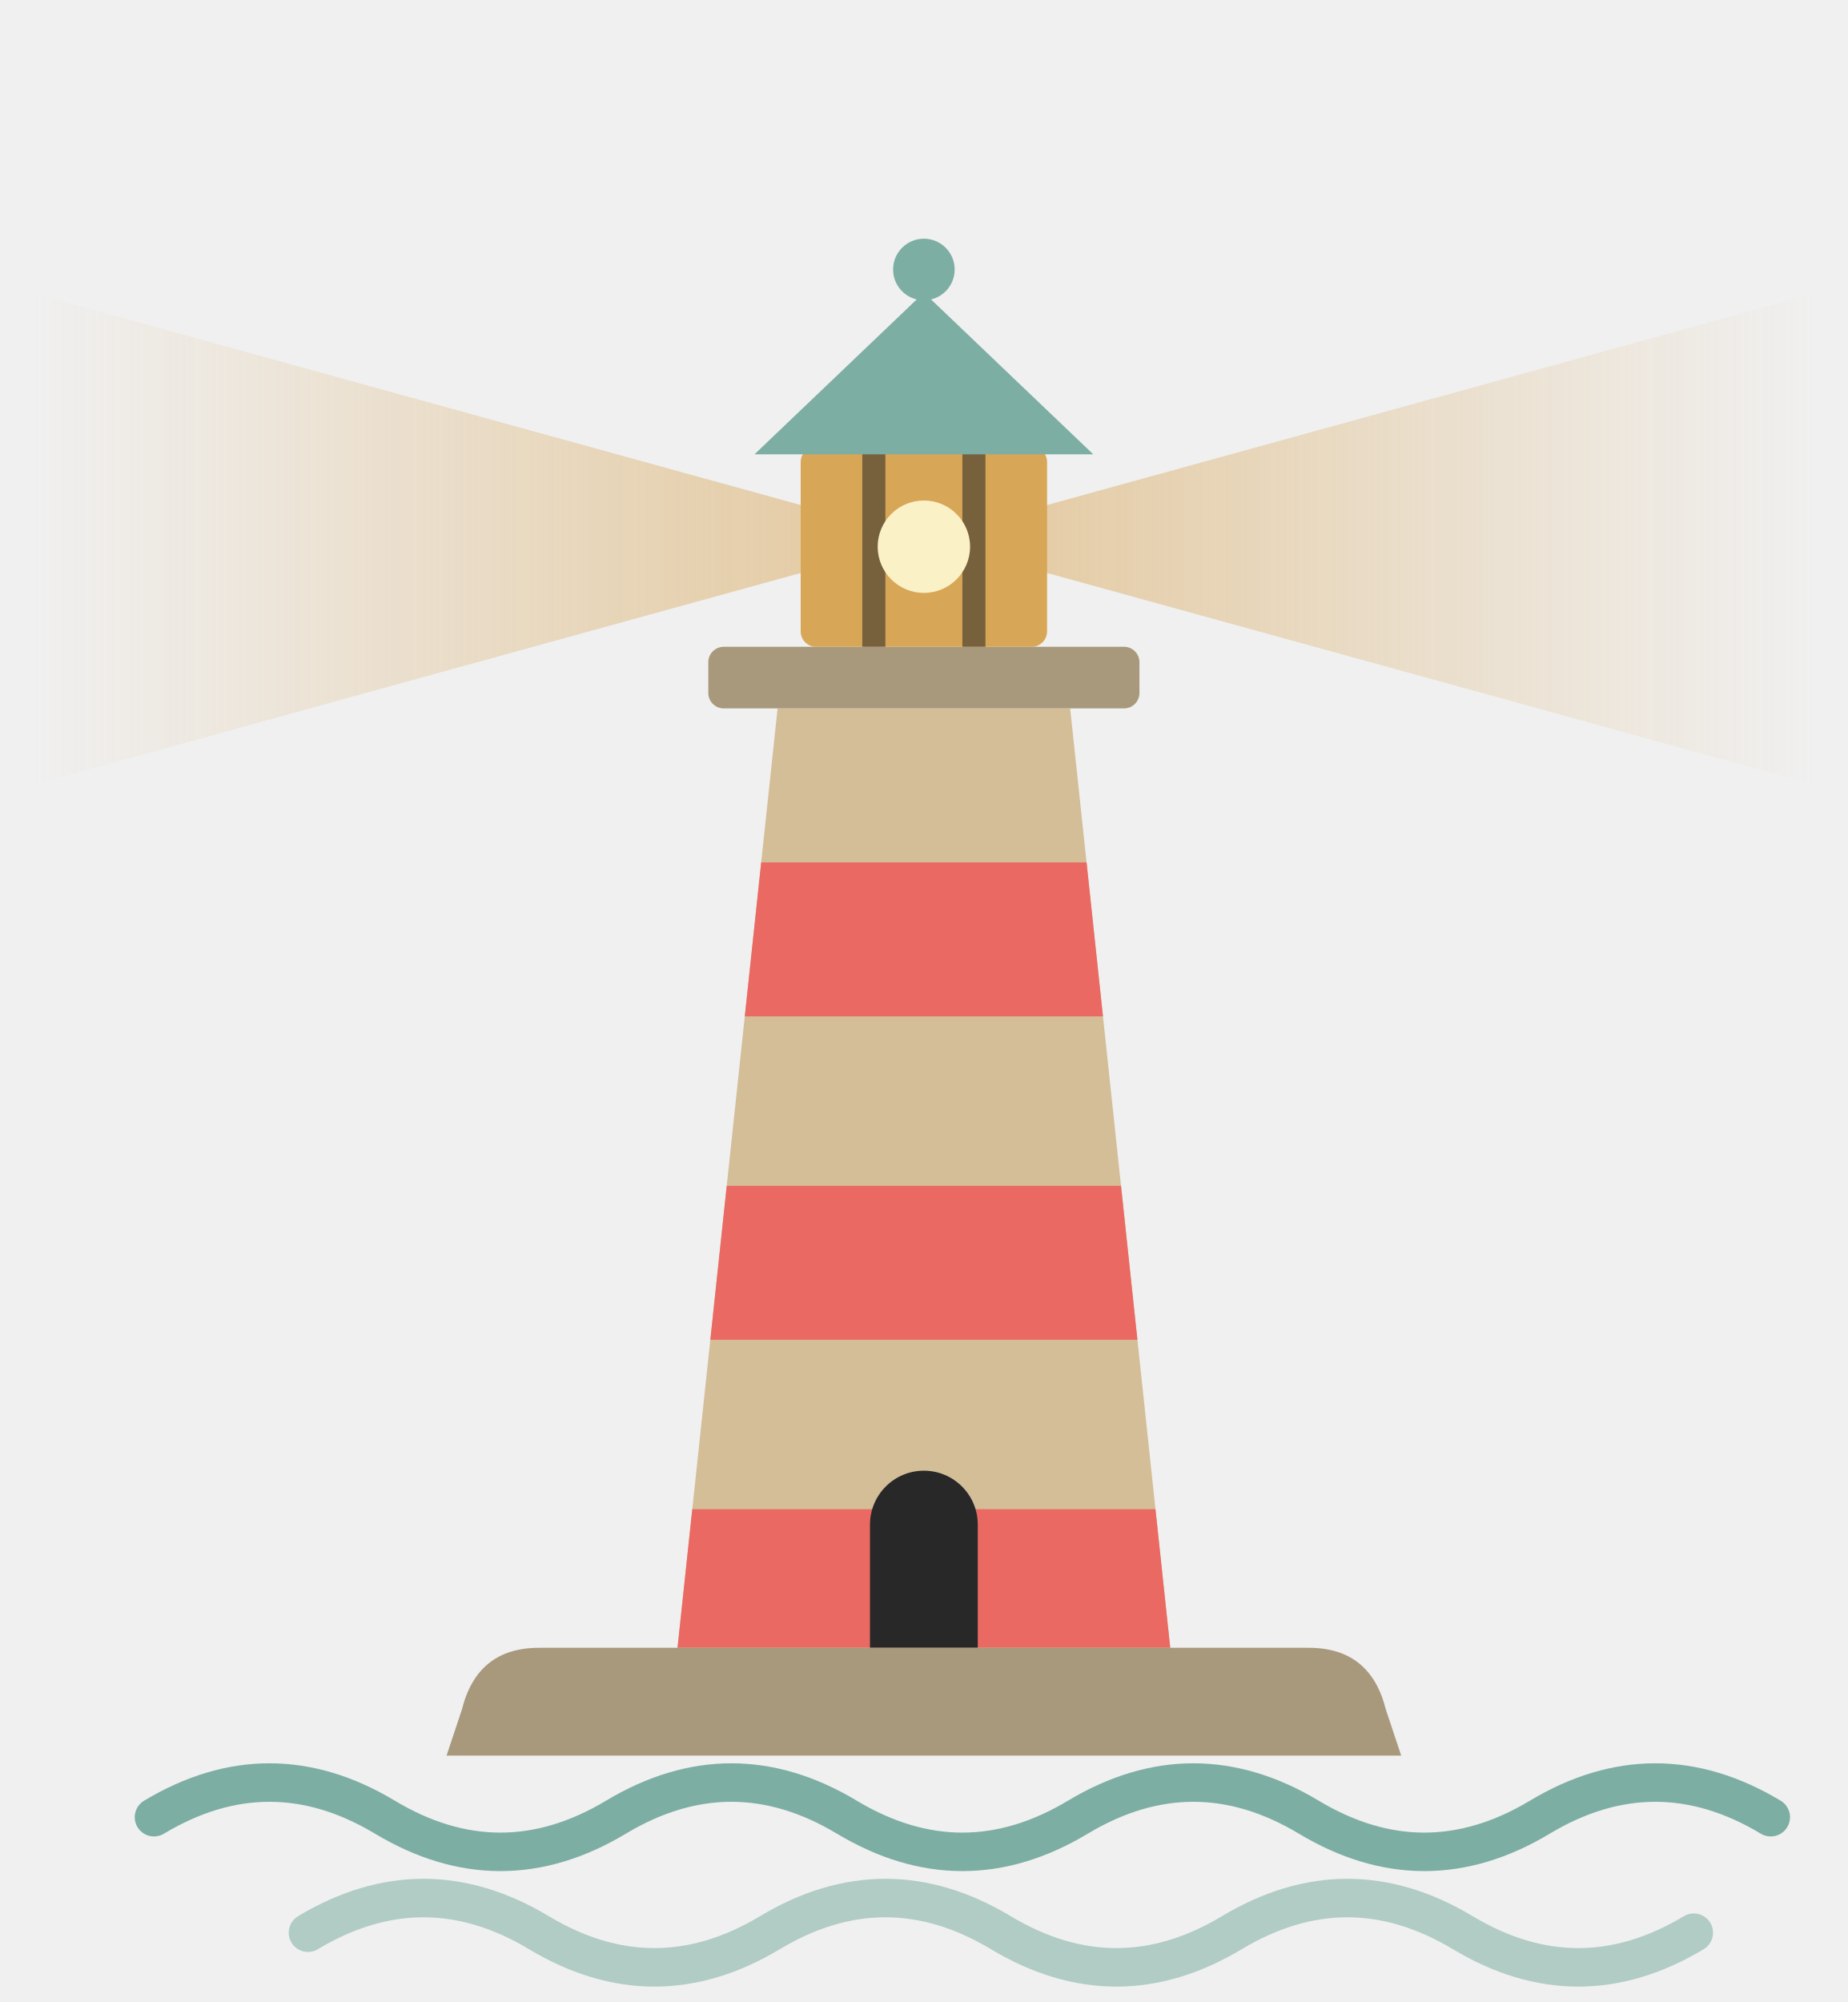
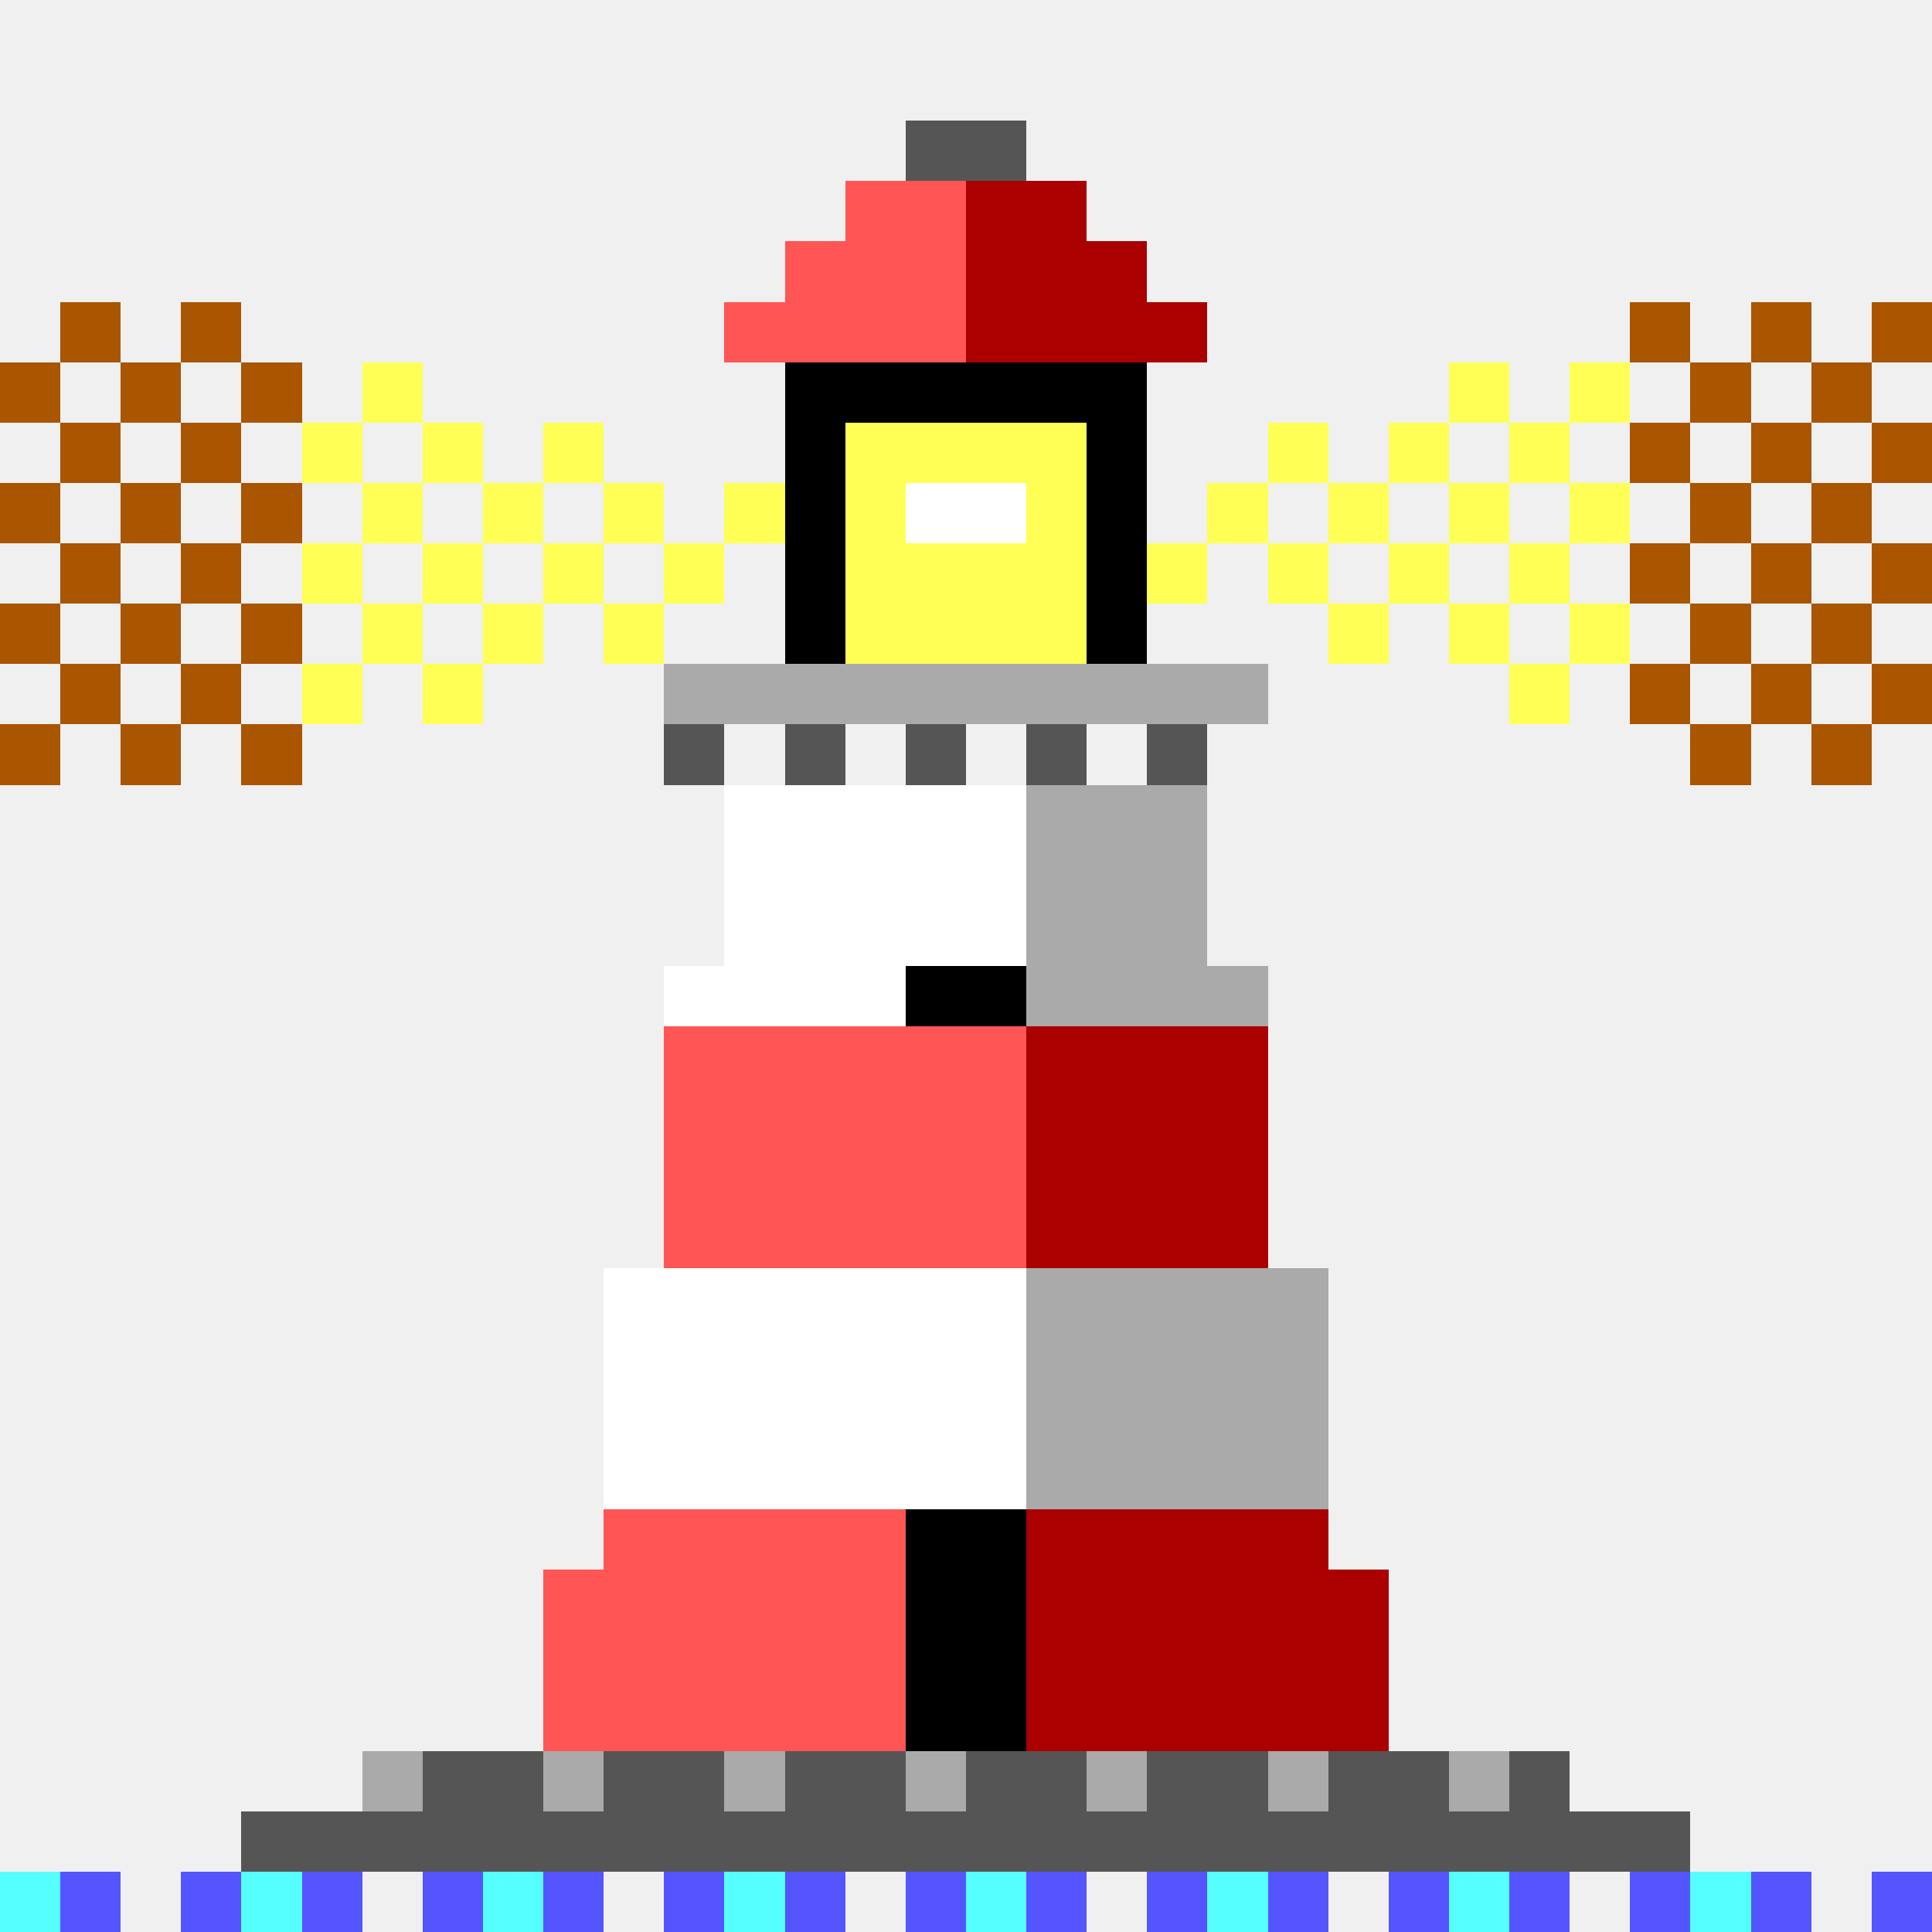
- <svg xmlns="http://www.w3.org/2000/svg" viewBox="0 0 240 260" width="240" height="260">
-   <defs>
-     <linearGradient id="beamL" x1="1" y1="0" x2="0" y2="0">
-       <stop offset="0" stop-color="#d8a657" stop-opacity="0.55" />
-       <stop offset="1" stop-color="#d8a657" stop-opacity="0" />
-     </linearGradient>
-     <linearGradient id="beamR" x1="0" y1="0" x2="1" y2="0">
-       <stop offset="0" stop-color="#d8a657" stop-opacity="0.55" />
-       <stop offset="1" stop-color="#d8a657" stop-opacity="0" />
-     </linearGradient>
-     <clipPath id="tower">
-       <path d="M101 92 H139 L152 214 H88 Z" />
-     </clipPath>
-   </defs>
-   <path d="M120 70 L4 38 L4 102 Z" fill="url(#beamL)" />
-   <path d="M120 70 L236 38 L236 102 Z" fill="url(#beamR)" />
-   <g clip-path="url(#tower)">
-     <rect x="80" y="90" width="80" height="130" fill="#d4be98" />
-     <rect x="80" y="112" width="80" height="20" fill="#ea6962" />
-     <rect x="80" y="154" width="80" height="20" fill="#ea6962" />
-     <rect x="80" y="196" width="80" height="20" fill="#ea6962" />
-   </g>
-   <path d="M113 214 V198 a7 7 0 0 1 14 0 V214 Z" fill="#282828" />
-   <rect x="92" y="84" width="56" height="8" rx="2" fill="#a9997c" />
-   <rect x="104" y="58" width="32" height="26" rx="2" fill="#d8a657" />
-   <rect x="112" y="58" width="3" height="26" fill="#282828" opacity="0.55" />
-   <rect x="125" y="58" width="3" height="26" fill="#282828" opacity="0.55" />
-   <circle cx="120" cy="71" r="6" fill="#fbf1c7" />
-   <path d="M98 59 L120 38 L142 59 Z" fill="#7daea3" />
-   <circle cx="120" cy="35" r="4" fill="#7daea3" />
-   <path d="M70 214 H170 Q178 214 180 222 L182 228 H58 L60 222 Q62 214 70 214 Z" fill="#a9997c" />
-   <path d="M20 236 q15 -9 30 0 t30 0 t30 0 t30 0 t30 0 t30 0 t30 0" fill="none" stroke="#7daea3" stroke-width="5" stroke-linecap="round" />
-   <path d="M40 251 q15 -9 30 0 t30 0 t30 0 t30 0 t30 0 t30 0" fill="none" stroke="#7daea3" stroke-width="5" stroke-linecap="round" opacity="0.55" />
+ <svg xmlns="http://www.w3.org/2000/svg" viewBox="0 0 32 32" width="256" height="256" shape-rendering="crispEdges">
+   <rect x="0" y="6" width="1" height="1" fill="#aa5500" />
+   <rect x="0" y="8" width="1" height="1" fill="#aa5500" />
+   <rect x="0" y="10" width="1" height="1" fill="#aa5500" />
+   <rect x="0" y="12" width="1" height="1" fill="#aa5500" />
+   <rect x="0" y="31" width="1" height="1" fill="#55ffff" />
+   <rect x="1" y="5" width="1" height="1" fill="#aa5500" />
+   <rect x="1" y="7" width="1" height="1" fill="#aa5500" />
+   <rect x="1" y="9" width="1" height="1" fill="#aa5500" />
+   <rect x="1" y="11" width="1" height="1" fill="#aa5500" />
+   <rect x="1" y="31" width="1" height="1" fill="#5555ff" />
+   <rect x="2" y="6" width="1" height="1" fill="#aa5500" />
+   <rect x="2" y="8" width="1" height="1" fill="#aa5500" />
+   <rect x="2" y="10" width="1" height="1" fill="#aa5500" />
+   <rect x="2" y="12" width="1" height="1" fill="#aa5500" />
+   <rect x="3" y="5" width="1" height="1" fill="#aa5500" />
+   <rect x="3" y="7" width="1" height="1" fill="#aa5500" />
+   <rect x="3" y="9" width="1" height="1" fill="#aa5500" />
+   <rect x="3" y="11" width="1" height="1" fill="#aa5500" />
+   <rect x="3" y="31" width="1" height="1" fill="#5555ff" />
+   <rect x="4" y="6" width="1" height="1" fill="#aa5500" />
+   <rect x="4" y="8" width="1" height="1" fill="#aa5500" />
+   <rect x="4" y="10" width="1" height="1" fill="#aa5500" />
+   <rect x="4" y="12" width="1" height="1" fill="#aa5500" />
+   <rect x="4" y="30" width="1" height="1" fill="#555555" />
+   <rect x="4" y="31" width="1" height="1" fill="#55ffff" />
+   <rect x="5" y="7" width="1" height="1" fill="#ffff55" />
+   <rect x="5" y="9" width="1" height="1" fill="#ffff55" />
+   <rect x="5" y="11" width="1" height="1" fill="#ffff55" />
+   <rect x="5" y="30" width="1" height="1" fill="#555555" />
+   <rect x="5" y="31" width="1" height="1" fill="#5555ff" />
+   <rect x="6" y="6" width="1" height="1" fill="#ffff55" />
+   <rect x="6" y="8" width="1" height="1" fill="#ffff55" />
+   <rect x="6" y="10" width="1" height="1" fill="#ffff55" />
+   <rect x="6" y="29" width="1" height="1" fill="#aaaaaa" />
+   <rect x="6" y="30" width="1" height="1" fill="#555555" />
+   <rect x="7" y="7" width="1" height="1" fill="#ffff55" />
+   <rect x="7" y="9" width="1" height="1" fill="#ffff55" />
+   <rect x="7" y="11" width="1" height="1" fill="#ffff55" />
+   <rect x="7" y="29" width="1" height="1" fill="#555555" />
+   <rect x="7" y="30" width="1" height="1" fill="#555555" />
+   <rect x="7" y="31" width="1" height="1" fill="#5555ff" />
+   <rect x="8" y="8" width="1" height="1" fill="#ffff55" />
+   <rect x="8" y="10" width="1" height="1" fill="#ffff55" />
+   <rect x="8" y="29" width="1" height="1" fill="#555555" />
+   <rect x="8" y="30" width="1" height="1" fill="#555555" />
+   <rect x="8" y="31" width="1" height="1" fill="#55ffff" />
+   <rect x="9" y="7" width="1" height="1" fill="#ffff55" />
+   <rect x="9" y="9" width="1" height="1" fill="#ffff55" />
+   <rect x="9" y="26" width="1" height="1" fill="#ff5555" />
+   <rect x="9" y="27" width="1" height="1" fill="#ff5555" />
+   <rect x="9" y="28" width="1" height="1" fill="#ff5555" />
+   <rect x="9" y="29" width="1" height="1" fill="#aaaaaa" />
+   <rect x="9" y="30" width="1" height="1" fill="#555555" />
+   <rect x="9" y="31" width="1" height="1" fill="#5555ff" />
+   <rect x="10" y="8" width="1" height="1" fill="#ffff55" />
+   <rect x="10" y="10" width="1" height="1" fill="#ffff55" />
+   <rect x="10" y="21" width="1" height="1" fill="#ffffff" />
+   <rect x="10" y="22" width="1" height="1" fill="#ffffff" />
+   <rect x="10" y="23" width="1" height="1" fill="#ffffff" />
+   <rect x="10" y="24" width="1" height="1" fill="#ffffff" />
+   <rect x="10" y="25" width="1" height="1" fill="#ff5555" />
+   <rect x="10" y="26" width="1" height="1" fill="#ff5555" />
+   <rect x="10" y="27" width="1" height="1" fill="#ff5555" />
+   <rect x="10" y="28" width="1" height="1" fill="#ff5555" />
+   <rect x="10" y="29" width="1" height="1" fill="#555555" />
+   <rect x="10" y="30" width="1" height="1" fill="#555555" />
+   <rect x="11" y="9" width="1" height="1" fill="#ffff55" />
+   <rect x="11" y="11" width="1" height="1" fill="#aaaaaa" />
+   <rect x="11" y="12" width="1" height="1" fill="#555555" />
+   <rect x="11" y="16" width="1" height="1" fill="#ffffff" />
+   <rect x="11" y="17" width="1" height="1" fill="#ff5555" />
+   <rect x="11" y="18" width="1" height="1" fill="#ff5555" />
+   <rect x="11" y="19" width="1" height="1" fill="#ff5555" />
+   <rect x="11" y="20" width="1" height="1" fill="#ff5555" />
+   <rect x="11" y="21" width="1" height="1" fill="#ffffff" />
+   <rect x="11" y="22" width="1" height="1" fill="#ffffff" />
+   <rect x="11" y="23" width="1" height="1" fill="#ffffff" />
+   <rect x="11" y="24" width="1" height="1" fill="#ffffff" />
+   <rect x="11" y="25" width="1" height="1" fill="#ff5555" />
+   <rect x="11" y="26" width="1" height="1" fill="#ff5555" />
+   <rect x="11" y="27" width="1" height="1" fill="#ff5555" />
+   <rect x="11" y="28" width="1" height="1" fill="#ff5555" />
+   <rect x="11" y="29" width="1" height="1" fill="#555555" />
+   <rect x="11" y="30" width="1" height="1" fill="#555555" />
+   <rect x="11" y="31" width="1" height="1" fill="#5555ff" />
+   <rect x="12" y="5" width="1" height="1" fill="#ff5555" />
+   <rect x="12" y="8" width="1" height="1" fill="#ffff55" />
+   <rect x="12" y="11" width="1" height="1" fill="#aaaaaa" />
+   <rect x="12" y="13" width="1" height="1" fill="#ffffff" />
+   <rect x="12" y="14" width="1" height="1" fill="#ffffff" />
+   <rect x="12" y="15" width="1" height="1" fill="#ffffff" />
+   <rect x="12" y="16" width="1" height="1" fill="#ffffff" />
+   <rect x="12" y="17" width="1" height="1" fill="#ff5555" />
+   <rect x="12" y="18" width="1" height="1" fill="#ff5555" />
+   <rect x="12" y="19" width="1" height="1" fill="#ff5555" />
+   <rect x="12" y="20" width="1" height="1" fill="#ff5555" />
+   <rect x="12" y="21" width="1" height="1" fill="#ffffff" />
+   <rect x="12" y="22" width="1" height="1" fill="#ffffff" />
+   <rect x="12" y="23" width="1" height="1" fill="#ffffff" />
+   <rect x="12" y="24" width="1" height="1" fill="#ffffff" />
+   <rect x="12" y="25" width="1" height="1" fill="#ff5555" />
+   <rect x="12" y="26" width="1" height="1" fill="#ff5555" />
+   <rect x="12" y="27" width="1" height="1" fill="#ff5555" />
+   <rect x="12" y="28" width="1" height="1" fill="#ff5555" />
+   <rect x="12" y="29" width="1" height="1" fill="#aaaaaa" />
+   <rect x="12" y="30" width="1" height="1" fill="#555555" />
+   <rect x="12" y="31" width="1" height="1" fill="#55ffff" />
+   <rect x="13" y="4" width="1" height="1" fill="#ff5555" />
+   <rect x="13" y="5" width="1" height="1" fill="#ff5555" />
+   <rect x="13" y="6" width="1" height="1" fill="#000000" />
+   <rect x="13" y="7" width="1" height="1" fill="#000000" />
+   <rect x="13" y="8" width="1" height="1" fill="#000000" />
+   <rect x="13" y="9" width="1" height="1" fill="#000000" />
+   <rect x="13" y="10" width="1" height="1" fill="#000000" />
+   <rect x="13" y="11" width="1" height="1" fill="#aaaaaa" />
+   <rect x="13" y="12" width="1" height="1" fill="#555555" />
+   <rect x="13" y="13" width="1" height="1" fill="#ffffff" />
+   <rect x="13" y="14" width="1" height="1" fill="#ffffff" />
+   <rect x="13" y="15" width="1" height="1" fill="#ffffff" />
+   <rect x="13" y="16" width="1" height="1" fill="#ffffff" />
+   <rect x="13" y="17" width="1" height="1" fill="#ff5555" />
+   <rect x="13" y="18" width="1" height="1" fill="#ff5555" />
+   <rect x="13" y="19" width="1" height="1" fill="#ff5555" />
+   <rect x="13" y="20" width="1" height="1" fill="#ff5555" />
+   <rect x="13" y="21" width="1" height="1" fill="#ffffff" />
+   <rect x="13" y="22" width="1" height="1" fill="#ffffff" />
+   <rect x="13" y="23" width="1" height="1" fill="#ffffff" />
+   <rect x="13" y="24" width="1" height="1" fill="#ffffff" />
+   <rect x="13" y="25" width="1" height="1" fill="#ff5555" />
+   <rect x="13" y="26" width="1" height="1" fill="#ff5555" />
+   <rect x="13" y="27" width="1" height="1" fill="#ff5555" />
+   <rect x="13" y="28" width="1" height="1" fill="#ff5555" />
+   <rect x="13" y="29" width="1" height="1" fill="#555555" />
+   <rect x="13" y="30" width="1" height="1" fill="#555555" />
+   <rect x="13" y="31" width="1" height="1" fill="#5555ff" />
+   <rect x="14" y="3" width="1" height="1" fill="#ff5555" />
+   <rect x="14" y="4" width="1" height="1" fill="#ff5555" />
+   <rect x="14" y="5" width="1" height="1" fill="#ff5555" />
+   <rect x="14" y="6" width="1" height="1" fill="#000000" />
+   <rect x="14" y="7" width="1" height="1" fill="#ffff55" />
+   <rect x="14" y="8" width="1" height="1" fill="#ffff55" />
+   <rect x="14" y="9" width="1" height="1" fill="#ffff55" />
+   <rect x="14" y="10" width="1" height="1" fill="#ffff55" />
+   <rect x="14" y="11" width="1" height="1" fill="#aaaaaa" />
+   <rect x="14" y="13" width="1" height="1" fill="#ffffff" />
+   <rect x="14" y="14" width="1" height="1" fill="#ffffff" />
+   <rect x="14" y="15" width="1" height="1" fill="#ffffff" />
+   <rect x="14" y="16" width="1" height="1" fill="#ffffff" />
+   <rect x="14" y="17" width="1" height="1" fill="#ff5555" />
+   <rect x="14" y="18" width="1" height="1" fill="#ff5555" />
+   <rect x="14" y="19" width="1" height="1" fill="#ff5555" />
+   <rect x="14" y="20" width="1" height="1" fill="#ff5555" />
+   <rect x="14" y="21" width="1" height="1" fill="#ffffff" />
+   <rect x="14" y="22" width="1" height="1" fill="#ffffff" />
+   <rect x="14" y="23" width="1" height="1" fill="#ffffff" />
+   <rect x="14" y="24" width="1" height="1" fill="#ffffff" />
+   <rect x="14" y="25" width="1" height="1" fill="#ff5555" />
+   <rect x="14" y="26" width="1" height="1" fill="#ff5555" />
+   <rect x="14" y="27" width="1" height="1" fill="#ff5555" />
+   <rect x="14" y="28" width="1" height="1" fill="#ff5555" />
+   <rect x="14" y="29" width="1" height="1" fill="#555555" />
+   <rect x="14" y="30" width="1" height="1" fill="#555555" />
+   <rect x="15" y="2" width="1" height="1" fill="#555555" />
+   <rect x="15" y="3" width="1" height="1" fill="#ff5555" />
+   <rect x="15" y="4" width="1" height="1" fill="#ff5555" />
+   <rect x="15" y="5" width="1" height="1" fill="#ff5555" />
+   <rect x="15" y="6" width="1" height="1" fill="#000000" />
+   <rect x="15" y="7" width="1" height="1" fill="#ffff55" />
+   <rect x="15" y="8" width="1" height="1" fill="#ffffff" />
+   <rect x="15" y="9" width="1" height="1" fill="#ffff55" />
+   <rect x="15" y="10" width="1" height="1" fill="#ffff55" />
+   <rect x="15" y="11" width="1" height="1" fill="#aaaaaa" />
+   <rect x="15" y="12" width="1" height="1" fill="#555555" />
+   <rect x="15" y="13" width="1" height="1" fill="#ffffff" />
+   <rect x="15" y="14" width="1" height="1" fill="#ffffff" />
+   <rect x="15" y="15" width="1" height="1" fill="#ffffff" />
+   <rect x="15" y="16" width="1" height="1" fill="#000000" />
+   <rect x="15" y="17" width="1" height="1" fill="#ff5555" />
+   <rect x="15" y="18" width="1" height="1" fill="#ff5555" />
+   <rect x="15" y="19" width="1" height="1" fill="#ff5555" />
+   <rect x="15" y="20" width="1" height="1" fill="#ff5555" />
+   <rect x="15" y="21" width="1" height="1" fill="#ffffff" />
+   <rect x="15" y="22" width="1" height="1" fill="#ffffff" />
+   <rect x="15" y="23" width="1" height="1" fill="#ffffff" />
+   <rect x="15" y="24" width="1" height="1" fill="#ffffff" />
+   <rect x="15" y="25" width="1" height="1" fill="#000000" />
+   <rect x="15" y="26" width="1" height="1" fill="#000000" />
+   <rect x="15" y="27" width="1" height="1" fill="#000000" />
+   <rect x="15" y="28" width="1" height="1" fill="#000000" />
+   <rect x="15" y="29" width="1" height="1" fill="#aaaaaa" />
+   <rect x="15" y="30" width="1" height="1" fill="#555555" />
+   <rect x="15" y="31" width="1" height="1" fill="#5555ff" />
+   <rect x="16" y="2" width="1" height="1" fill="#555555" />
+   <rect x="16" y="3" width="1" height="1" fill="#aa0000" />
+   <rect x="16" y="4" width="1" height="1" fill="#aa0000" />
+   <rect x="16" y="5" width="1" height="1" fill="#aa0000" />
+   <rect x="16" y="6" width="1" height="1" fill="#000000" />
+   <rect x="16" y="7" width="1" height="1" fill="#ffff55" />
+   <rect x="16" y="8" width="1" height="1" fill="#ffffff" />
+   <rect x="16" y="9" width="1" height="1" fill="#ffff55" />
+   <rect x="16" y="10" width="1" height="1" fill="#ffff55" />
+   <rect x="16" y="11" width="1" height="1" fill="#aaaaaa" />
+   <rect x="16" y="13" width="1" height="1" fill="#ffffff" />
+   <rect x="16" y="14" width="1" height="1" fill="#ffffff" />
+   <rect x="16" y="15" width="1" height="1" fill="#ffffff" />
+   <rect x="16" y="16" width="1" height="1" fill="#000000" />
+   <rect x="16" y="17" width="1" height="1" fill="#ff5555" />
+   <rect x="16" y="18" width="1" height="1" fill="#ff5555" />
+   <rect x="16" y="19" width="1" height="1" fill="#ff5555" />
+   <rect x="16" y="20" width="1" height="1" fill="#ff5555" />
+   <rect x="16" y="21" width="1" height="1" fill="#ffffff" />
+   <rect x="16" y="22" width="1" height="1" fill="#ffffff" />
+   <rect x="16" y="23" width="1" height="1" fill="#ffffff" />
+   <rect x="16" y="24" width="1" height="1" fill="#ffffff" />
+   <rect x="16" y="25" width="1" height="1" fill="#000000" />
+   <rect x="16" y="26" width="1" height="1" fill="#000000" />
+   <rect x="16" y="27" width="1" height="1" fill="#000000" />
+   <rect x="16" y="28" width="1" height="1" fill="#000000" />
+   <rect x="16" y="29" width="1" height="1" fill="#555555" />
+   <rect x="16" y="30" width="1" height="1" fill="#555555" />
+   <rect x="16" y="31" width="1" height="1" fill="#55ffff" />
+   <rect x="17" y="3" width="1" height="1" fill="#aa0000" />
+   <rect x="17" y="4" width="1" height="1" fill="#aa0000" />
+   <rect x="17" y="5" width="1" height="1" fill="#aa0000" />
+   <rect x="17" y="6" width="1" height="1" fill="#000000" />
+   <rect x="17" y="7" width="1" height="1" fill="#ffff55" />
+   <rect x="17" y="8" width="1" height="1" fill="#ffff55" />
+   <rect x="17" y="9" width="1" height="1" fill="#ffff55" />
+   <rect x="17" y="10" width="1" height="1" fill="#ffff55" />
+   <rect x="17" y="11" width="1" height="1" fill="#aaaaaa" />
+   <rect x="17" y="12" width="1" height="1" fill="#555555" />
+   <rect x="17" y="13" width="1" height="1" fill="#aaaaaa" />
+   <rect x="17" y="14" width="1" height="1" fill="#aaaaaa" />
+   <rect x="17" y="15" width="1" height="1" fill="#aaaaaa" />
+   <rect x="17" y="16" width="1" height="1" fill="#aaaaaa" />
+   <rect x="17" y="17" width="1" height="1" fill="#aa0000" />
+   <rect x="17" y="18" width="1" height="1" fill="#aa0000" />
+   <rect x="17" y="19" width="1" height="1" fill="#aa0000" />
+   <rect x="17" y="20" width="1" height="1" fill="#aa0000" />
+   <rect x="17" y="21" width="1" height="1" fill="#aaaaaa" />
+   <rect x="17" y="22" width="1" height="1" fill="#aaaaaa" />
+   <rect x="17" y="23" width="1" height="1" fill="#aaaaaa" />
+   <rect x="17" y="24" width="1" height="1" fill="#aaaaaa" />
+   <rect x="17" y="25" width="1" height="1" fill="#aa0000" />
+   <rect x="17" y="26" width="1" height="1" fill="#aa0000" />
+   <rect x="17" y="27" width="1" height="1" fill="#aa0000" />
+   <rect x="17" y="28" width="1" height="1" fill="#aa0000" />
+   <rect x="17" y="29" width="1" height="1" fill="#555555" />
+   <rect x="17" y="30" width="1" height="1" fill="#555555" />
+   <rect x="17" y="31" width="1" height="1" fill="#5555ff" />
+   <rect x="18" y="4" width="1" height="1" fill="#aa0000" />
+   <rect x="18" y="5" width="1" height="1" fill="#aa0000" />
+   <rect x="18" y="6" width="1" height="1" fill="#000000" />
+   <rect x="18" y="7" width="1" height="1" fill="#000000" />
+   <rect x="18" y="8" width="1" height="1" fill="#000000" />
+   <rect x="18" y="9" width="1" height="1" fill="#000000" />
+   <rect x="18" y="10" width="1" height="1" fill="#000000" />
+   <rect x="18" y="11" width="1" height="1" fill="#aaaaaa" />
+   <rect x="18" y="13" width="1" height="1" fill="#aaaaaa" />
+   <rect x="18" y="14" width="1" height="1" fill="#aaaaaa" />
+   <rect x="18" y="15" width="1" height="1" fill="#aaaaaa" />
+   <rect x="18" y="16" width="1" height="1" fill="#aaaaaa" />
+   <rect x="18" y="17" width="1" height="1" fill="#aa0000" />
+   <rect x="18" y="18" width="1" height="1" fill="#aa0000" />
+   <rect x="18" y="19" width="1" height="1" fill="#aa0000" />
+   <rect x="18" y="20" width="1" height="1" fill="#aa0000" />
+   <rect x="18" y="21" width="1" height="1" fill="#aaaaaa" />
+   <rect x="18" y="22" width="1" height="1" fill="#aaaaaa" />
+   <rect x="18" y="23" width="1" height="1" fill="#aaaaaa" />
+   <rect x="18" y="24" width="1" height="1" fill="#aaaaaa" />
+   <rect x="18" y="25" width="1" height="1" fill="#aa0000" />
+   <rect x="18" y="26" width="1" height="1" fill="#aa0000" />
+   <rect x="18" y="27" width="1" height="1" fill="#aa0000" />
+   <rect x="18" y="28" width="1" height="1" fill="#aa0000" />
+   <rect x="18" y="29" width="1" height="1" fill="#aaaaaa" />
+   <rect x="18" y="30" width="1" height="1" fill="#555555" />
+   <rect x="19" y="5" width="1" height="1" fill="#aa0000" />
+   <rect x="19" y="9" width="1" height="1" fill="#ffff55" />
+   <rect x="19" y="11" width="1" height="1" fill="#aaaaaa" />
+   <rect x="19" y="12" width="1" height="1" fill="#555555" />
+   <rect x="19" y="13" width="1" height="1" fill="#aaaaaa" />
+   <rect x="19" y="14" width="1" height="1" fill="#aaaaaa" />
+   <rect x="19" y="15" width="1" height="1" fill="#aaaaaa" />
+   <rect x="19" y="16" width="1" height="1" fill="#aaaaaa" />
+   <rect x="19" y="17" width="1" height="1" fill="#aa0000" />
+   <rect x="19" y="18" width="1" height="1" fill="#aa0000" />
+   <rect x="19" y="19" width="1" height="1" fill="#aa0000" />
+   <rect x="19" y="20" width="1" height="1" fill="#aa0000" />
+   <rect x="19" y="21" width="1" height="1" fill="#aaaaaa" />
+   <rect x="19" y="22" width="1" height="1" fill="#aaaaaa" />
+   <rect x="19" y="23" width="1" height="1" fill="#aaaaaa" />
+   <rect x="19" y="24" width="1" height="1" fill="#aaaaaa" />
+   <rect x="19" y="25" width="1" height="1" fill="#aa0000" />
+   <rect x="19" y="26" width="1" height="1" fill="#aa0000" />
+   <rect x="19" y="27" width="1" height="1" fill="#aa0000" />
+   <rect x="19" y="28" width="1" height="1" fill="#aa0000" />
+   <rect x="19" y="29" width="1" height="1" fill="#555555" />
+   <rect x="19" y="30" width="1" height="1" fill="#555555" />
+   <rect x="19" y="31" width="1" height="1" fill="#5555ff" />
+   <rect x="20" y="8" width="1" height="1" fill="#ffff55" />
+   <rect x="20" y="11" width="1" height="1" fill="#aaaaaa" />
+   <rect x="20" y="16" width="1" height="1" fill="#aaaaaa" />
+   <rect x="20" y="17" width="1" height="1" fill="#aa0000" />
+   <rect x="20" y="18" width="1" height="1" fill="#aa0000" />
+   <rect x="20" y="19" width="1" height="1" fill="#aa0000" />
+   <rect x="20" y="20" width="1" height="1" fill="#aa0000" />
+   <rect x="20" y="21" width="1" height="1" fill="#aaaaaa" />
+   <rect x="20" y="22" width="1" height="1" fill="#aaaaaa" />
+   <rect x="20" y="23" width="1" height="1" fill="#aaaaaa" />
+   <rect x="20" y="24" width="1" height="1" fill="#aaaaaa" />
+   <rect x="20" y="25" width="1" height="1" fill="#aa0000" />
+   <rect x="20" y="26" width="1" height="1" fill="#aa0000" />
+   <rect x="20" y="27" width="1" height="1" fill="#aa0000" />
+   <rect x="20" y="28" width="1" height="1" fill="#aa0000" />
+   <rect x="20" y="29" width="1" height="1" fill="#555555" />
+   <rect x="20" y="30" width="1" height="1" fill="#555555" />
+   <rect x="20" y="31" width="1" height="1" fill="#55ffff" />
+   <rect x="21" y="7" width="1" height="1" fill="#ffff55" />
+   <rect x="21" y="9" width="1" height="1" fill="#ffff55" />
+   <rect x="21" y="21" width="1" height="1" fill="#aaaaaa" />
+   <rect x="21" y="22" width="1" height="1" fill="#aaaaaa" />
+   <rect x="21" y="23" width="1" height="1" fill="#aaaaaa" />
+   <rect x="21" y="24" width="1" height="1" fill="#aaaaaa" />
+   <rect x="21" y="25" width="1" height="1" fill="#aa0000" />
+   <rect x="21" y="26" width="1" height="1" fill="#aa0000" />
+   <rect x="21" y="27" width="1" height="1" fill="#aa0000" />
+   <rect x="21" y="28" width="1" height="1" fill="#aa0000" />
+   <rect x="21" y="29" width="1" height="1" fill="#aaaaaa" />
+   <rect x="21" y="30" width="1" height="1" fill="#555555" />
+   <rect x="21" y="31" width="1" height="1" fill="#5555ff" />
+   <rect x="22" y="8" width="1" height="1" fill="#ffff55" />
+   <rect x="22" y="10" width="1" height="1" fill="#ffff55" />
+   <rect x="22" y="26" width="1" height="1" fill="#aa0000" />
+   <rect x="22" y="27" width="1" height="1" fill="#aa0000" />
+   <rect x="22" y="28" width="1" height="1" fill="#aa0000" />
+   <rect x="22" y="29" width="1" height="1" fill="#555555" />
+   <rect x="22" y="30" width="1" height="1" fill="#555555" />
+   <rect x="23" y="7" width="1" height="1" fill="#ffff55" />
+   <rect x="23" y="9" width="1" height="1" fill="#ffff55" />
+   <rect x="23" y="29" width="1" height="1" fill="#555555" />
+   <rect x="23" y="30" width="1" height="1" fill="#555555" />
+   <rect x="23" y="31" width="1" height="1" fill="#5555ff" />
+   <rect x="24" y="6" width="1" height="1" fill="#ffff55" />
+   <rect x="24" y="8" width="1" height="1" fill="#ffff55" />
+   <rect x="24" y="10" width="1" height="1" fill="#ffff55" />
+   <rect x="24" y="29" width="1" height="1" fill="#aaaaaa" />
+   <rect x="24" y="30" width="1" height="1" fill="#555555" />
+   <rect x="24" y="31" width="1" height="1" fill="#55ffff" />
+   <rect x="25" y="7" width="1" height="1" fill="#ffff55" />
+   <rect x="25" y="9" width="1" height="1" fill="#ffff55" />
+   <rect x="25" y="11" width="1" height="1" fill="#ffff55" />
+   <rect x="25" y="29" width="1" height="1" fill="#555555" />
+   <rect x="25" y="30" width="1" height="1" fill="#555555" />
+   <rect x="25" y="31" width="1" height="1" fill="#5555ff" />
+   <rect x="26" y="6" width="1" height="1" fill="#ffff55" />
+   <rect x="26" y="8" width="1" height="1" fill="#ffff55" />
+   <rect x="26" y="10" width="1" height="1" fill="#ffff55" />
+   <rect x="26" y="30" width="1" height="1" fill="#555555" />
+   <rect x="27" y="5" width="1" height="1" fill="#aa5500" />
+   <rect x="27" y="7" width="1" height="1" fill="#aa5500" />
+   <rect x="27" y="9" width="1" height="1" fill="#aa5500" />
+   <rect x="27" y="11" width="1" height="1" fill="#aa5500" />
+   <rect x="27" y="30" width="1" height="1" fill="#555555" />
+   <rect x="27" y="31" width="1" height="1" fill="#5555ff" />
+   <rect x="28" y="6" width="1" height="1" fill="#aa5500" />
+   <rect x="28" y="8" width="1" height="1" fill="#aa5500" />
+   <rect x="28" y="10" width="1" height="1" fill="#aa5500" />
+   <rect x="28" y="12" width="1" height="1" fill="#aa5500" />
+   <rect x="28" y="31" width="1" height="1" fill="#55ffff" />
+   <rect x="29" y="5" width="1" height="1" fill="#aa5500" />
+   <rect x="29" y="7" width="1" height="1" fill="#aa5500" />
+   <rect x="29" y="9" width="1" height="1" fill="#aa5500" />
+   <rect x="29" y="11" width="1" height="1" fill="#aa5500" />
+   <rect x="29" y="31" width="1" height="1" fill="#5555ff" />
+   <rect x="30" y="6" width="1" height="1" fill="#aa5500" />
+   <rect x="30" y="8" width="1" height="1" fill="#aa5500" />
+   <rect x="30" y="10" width="1" height="1" fill="#aa5500" />
+   <rect x="30" y="12" width="1" height="1" fill="#aa5500" />
+   <rect x="31" y="5" width="1" height="1" fill="#aa5500" />
+   <rect x="31" y="7" width="1" height="1" fill="#aa5500" />
+   <rect x="31" y="9" width="1" height="1" fill="#aa5500" />
+   <rect x="31" y="11" width="1" height="1" fill="#aa5500" />
+   <rect x="31" y="31" width="1" height="1" fill="#5555ff" />
</svg>
